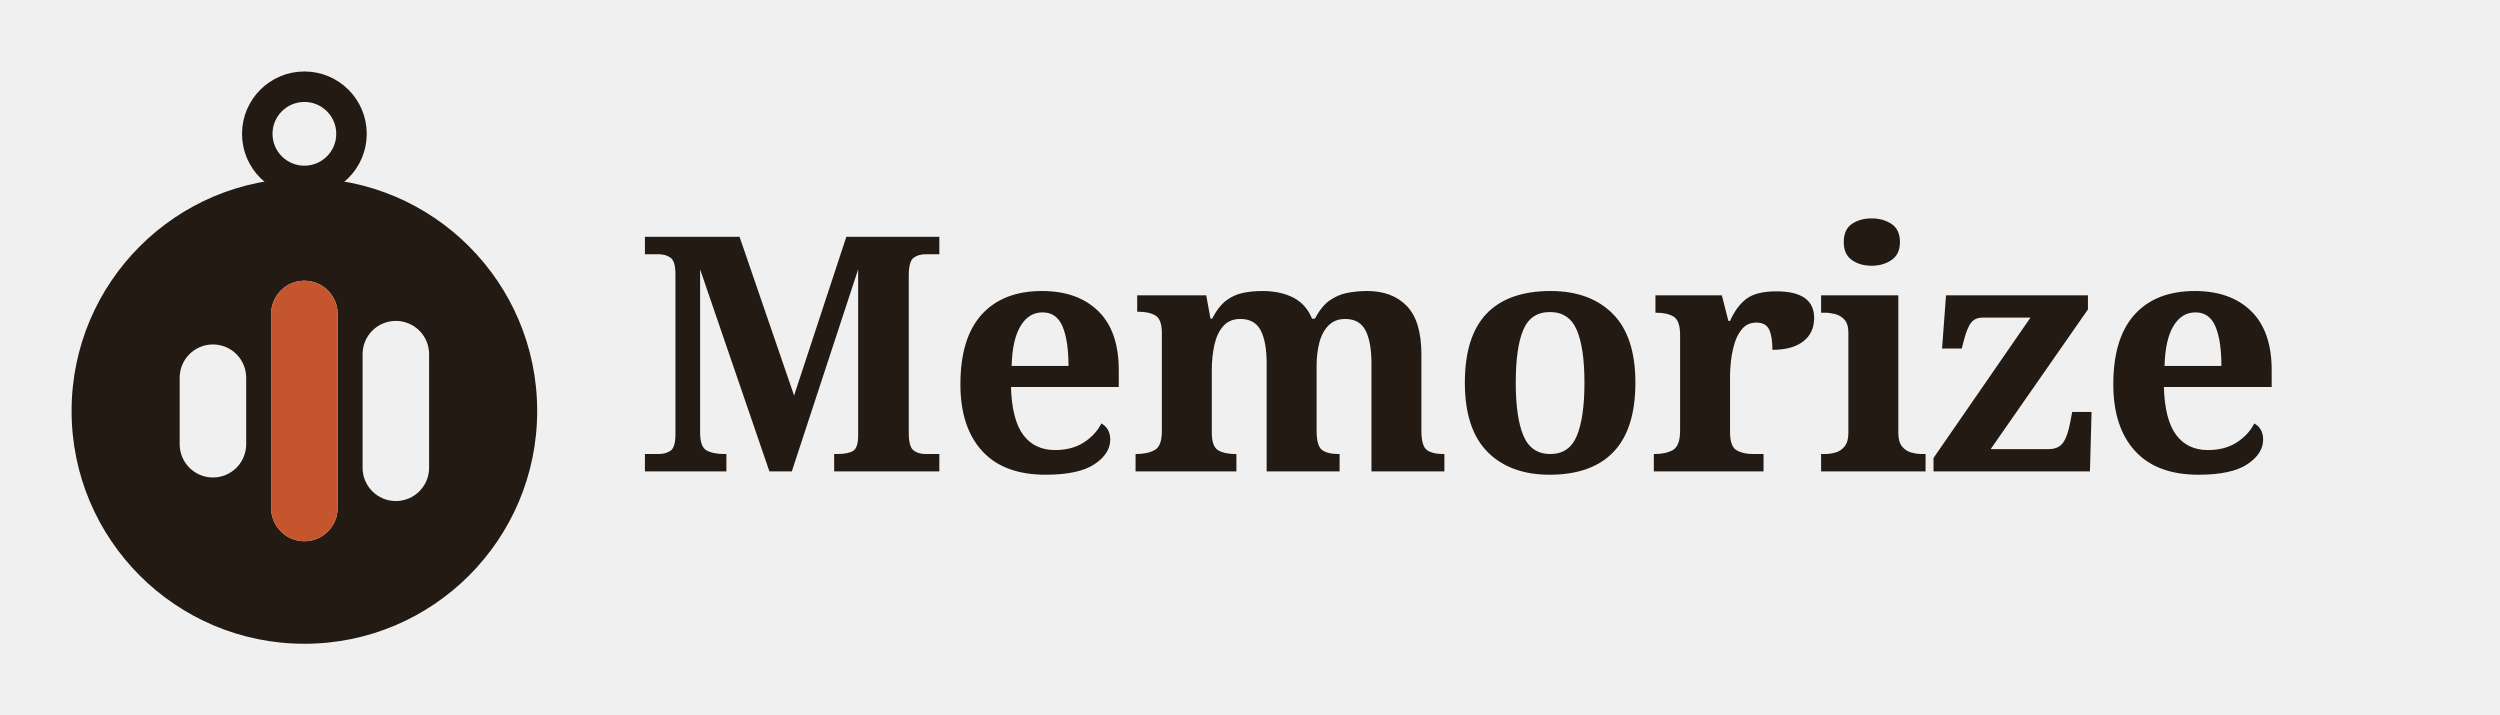
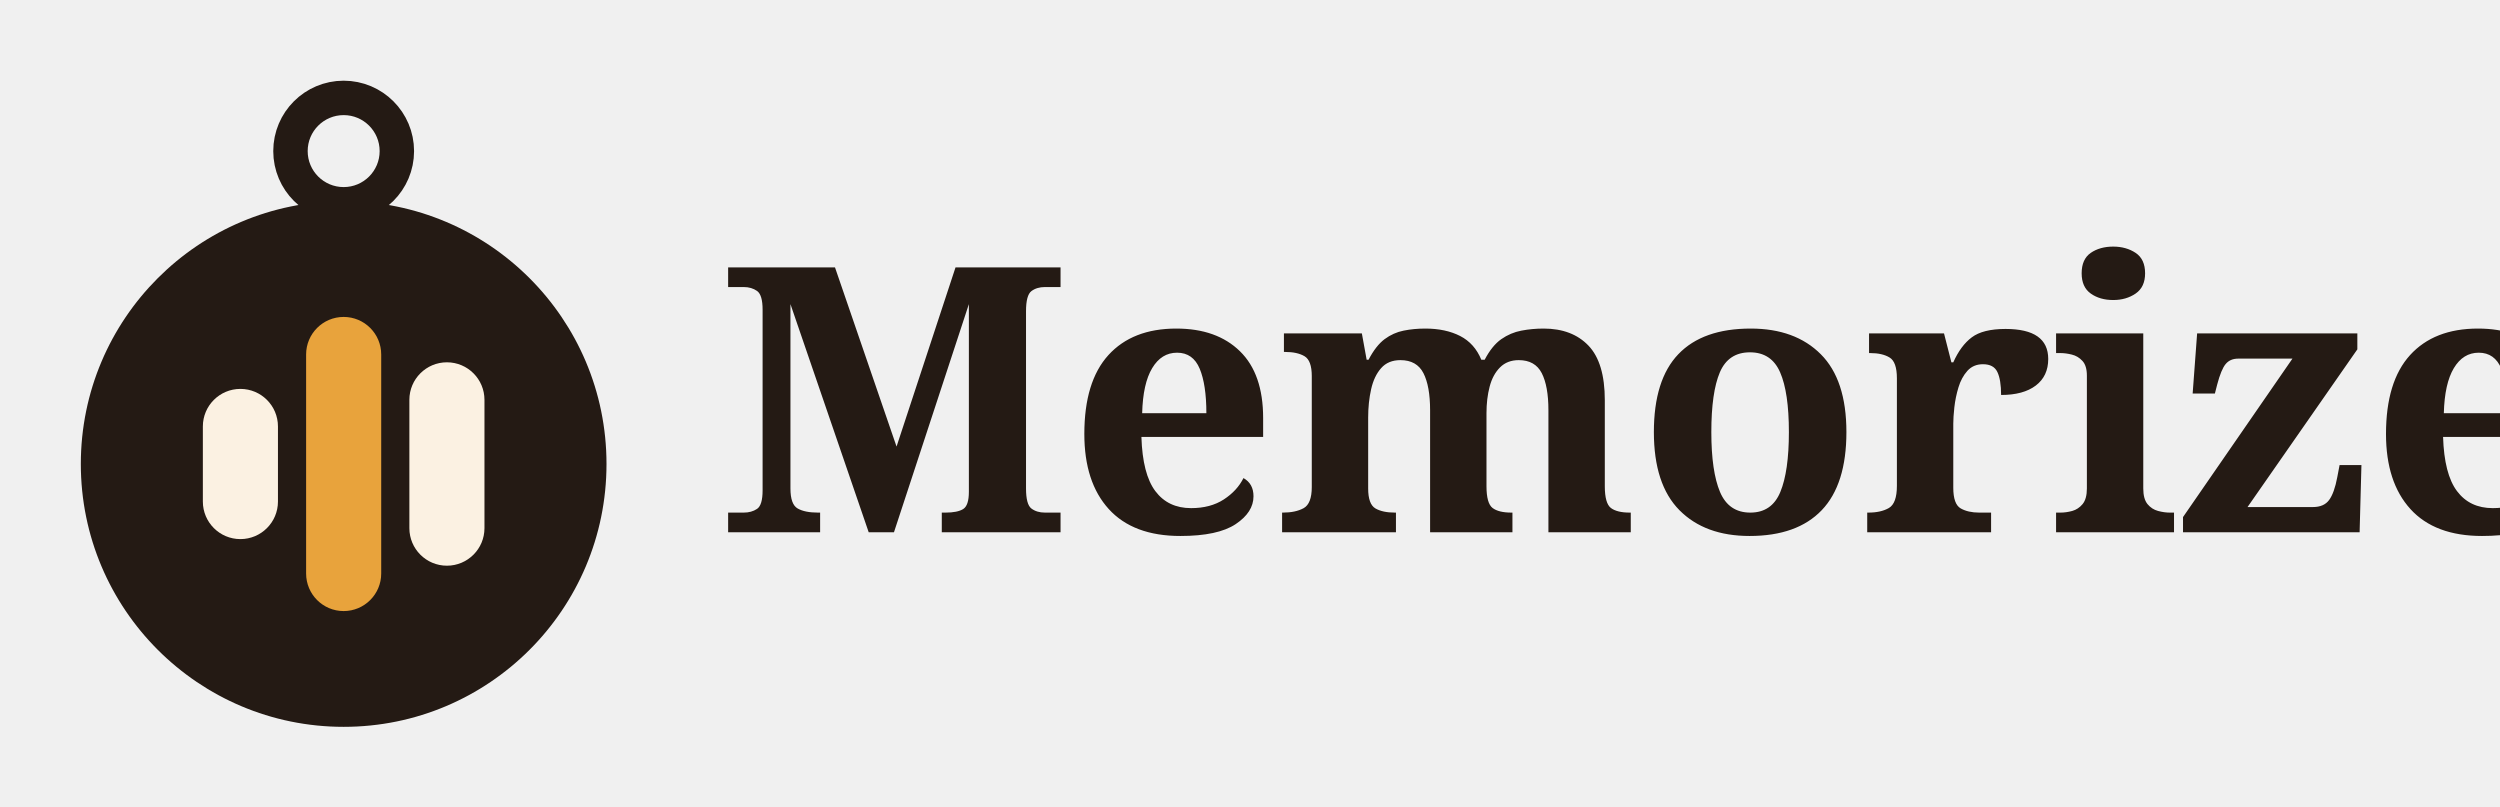
- <svg xmlns="http://www.w3.org/2000/svg" viewBox="0 0 700 200" width="700" height="200" role="img" aria-label="Memorize">
-   <defs>
-     <mask id="locket-lockup">
-       <rect width="512" height="512" fill="#000000" />
-       <circle cx="256" cy="94" r="34" fill="none" stroke="#FFFFFF" stroke-width="22" />
-       <circle cx="256" cy="294" r="168" fill="#FFFFFF" />
-       <g fill="#000000">
-         <rect x="166" y="246" width="48" height="96" rx="24" />
-         <rect x="232" y="200" width="48" height="188" rx="24" />
-         <rect x="298" y="229" width="48" height="130" rx="24" />
-       </g>
-     </mask>
-   </defs>
+ <svg xmlns="http://www.w3.org/2000/svg" viewBox="0 0 620 200" width="620" height="200" role="img" aria-label="Memorize">
  <g transform="translate(-14.1 1) scale(0.388)">
-     <rect width="512" height="512" fill="#241A14" mask="url(#locket-lockup)" />
-     <rect x="232" y="200" width="48" height="188" rx="24" fill="#C4552C" />
+     <circle cx="256" cy="94" r="34" fill="none" stroke="#241A14" stroke-width="22" />
+     <circle cx="256" cy="294" r="168" fill="#241A14" />
+     <g fill="#FBF1E2">
+       <rect x="166" y="246" width="48" height="96" rx="24" />
+       <rect x="298" y="229" width="48" height="130" rx="24" />
+     </g>
+     <rect x="232" y="200" width="48" height="188" rx="24" fill="#E8A33C" />
  </g>
  <text x="178" y="132" font-family="New York, Charter, Georgia, serif" font-size="92" font-weight="600" letter-spacing="-1" fill="#241A14">Memorize</text>
</svg>
